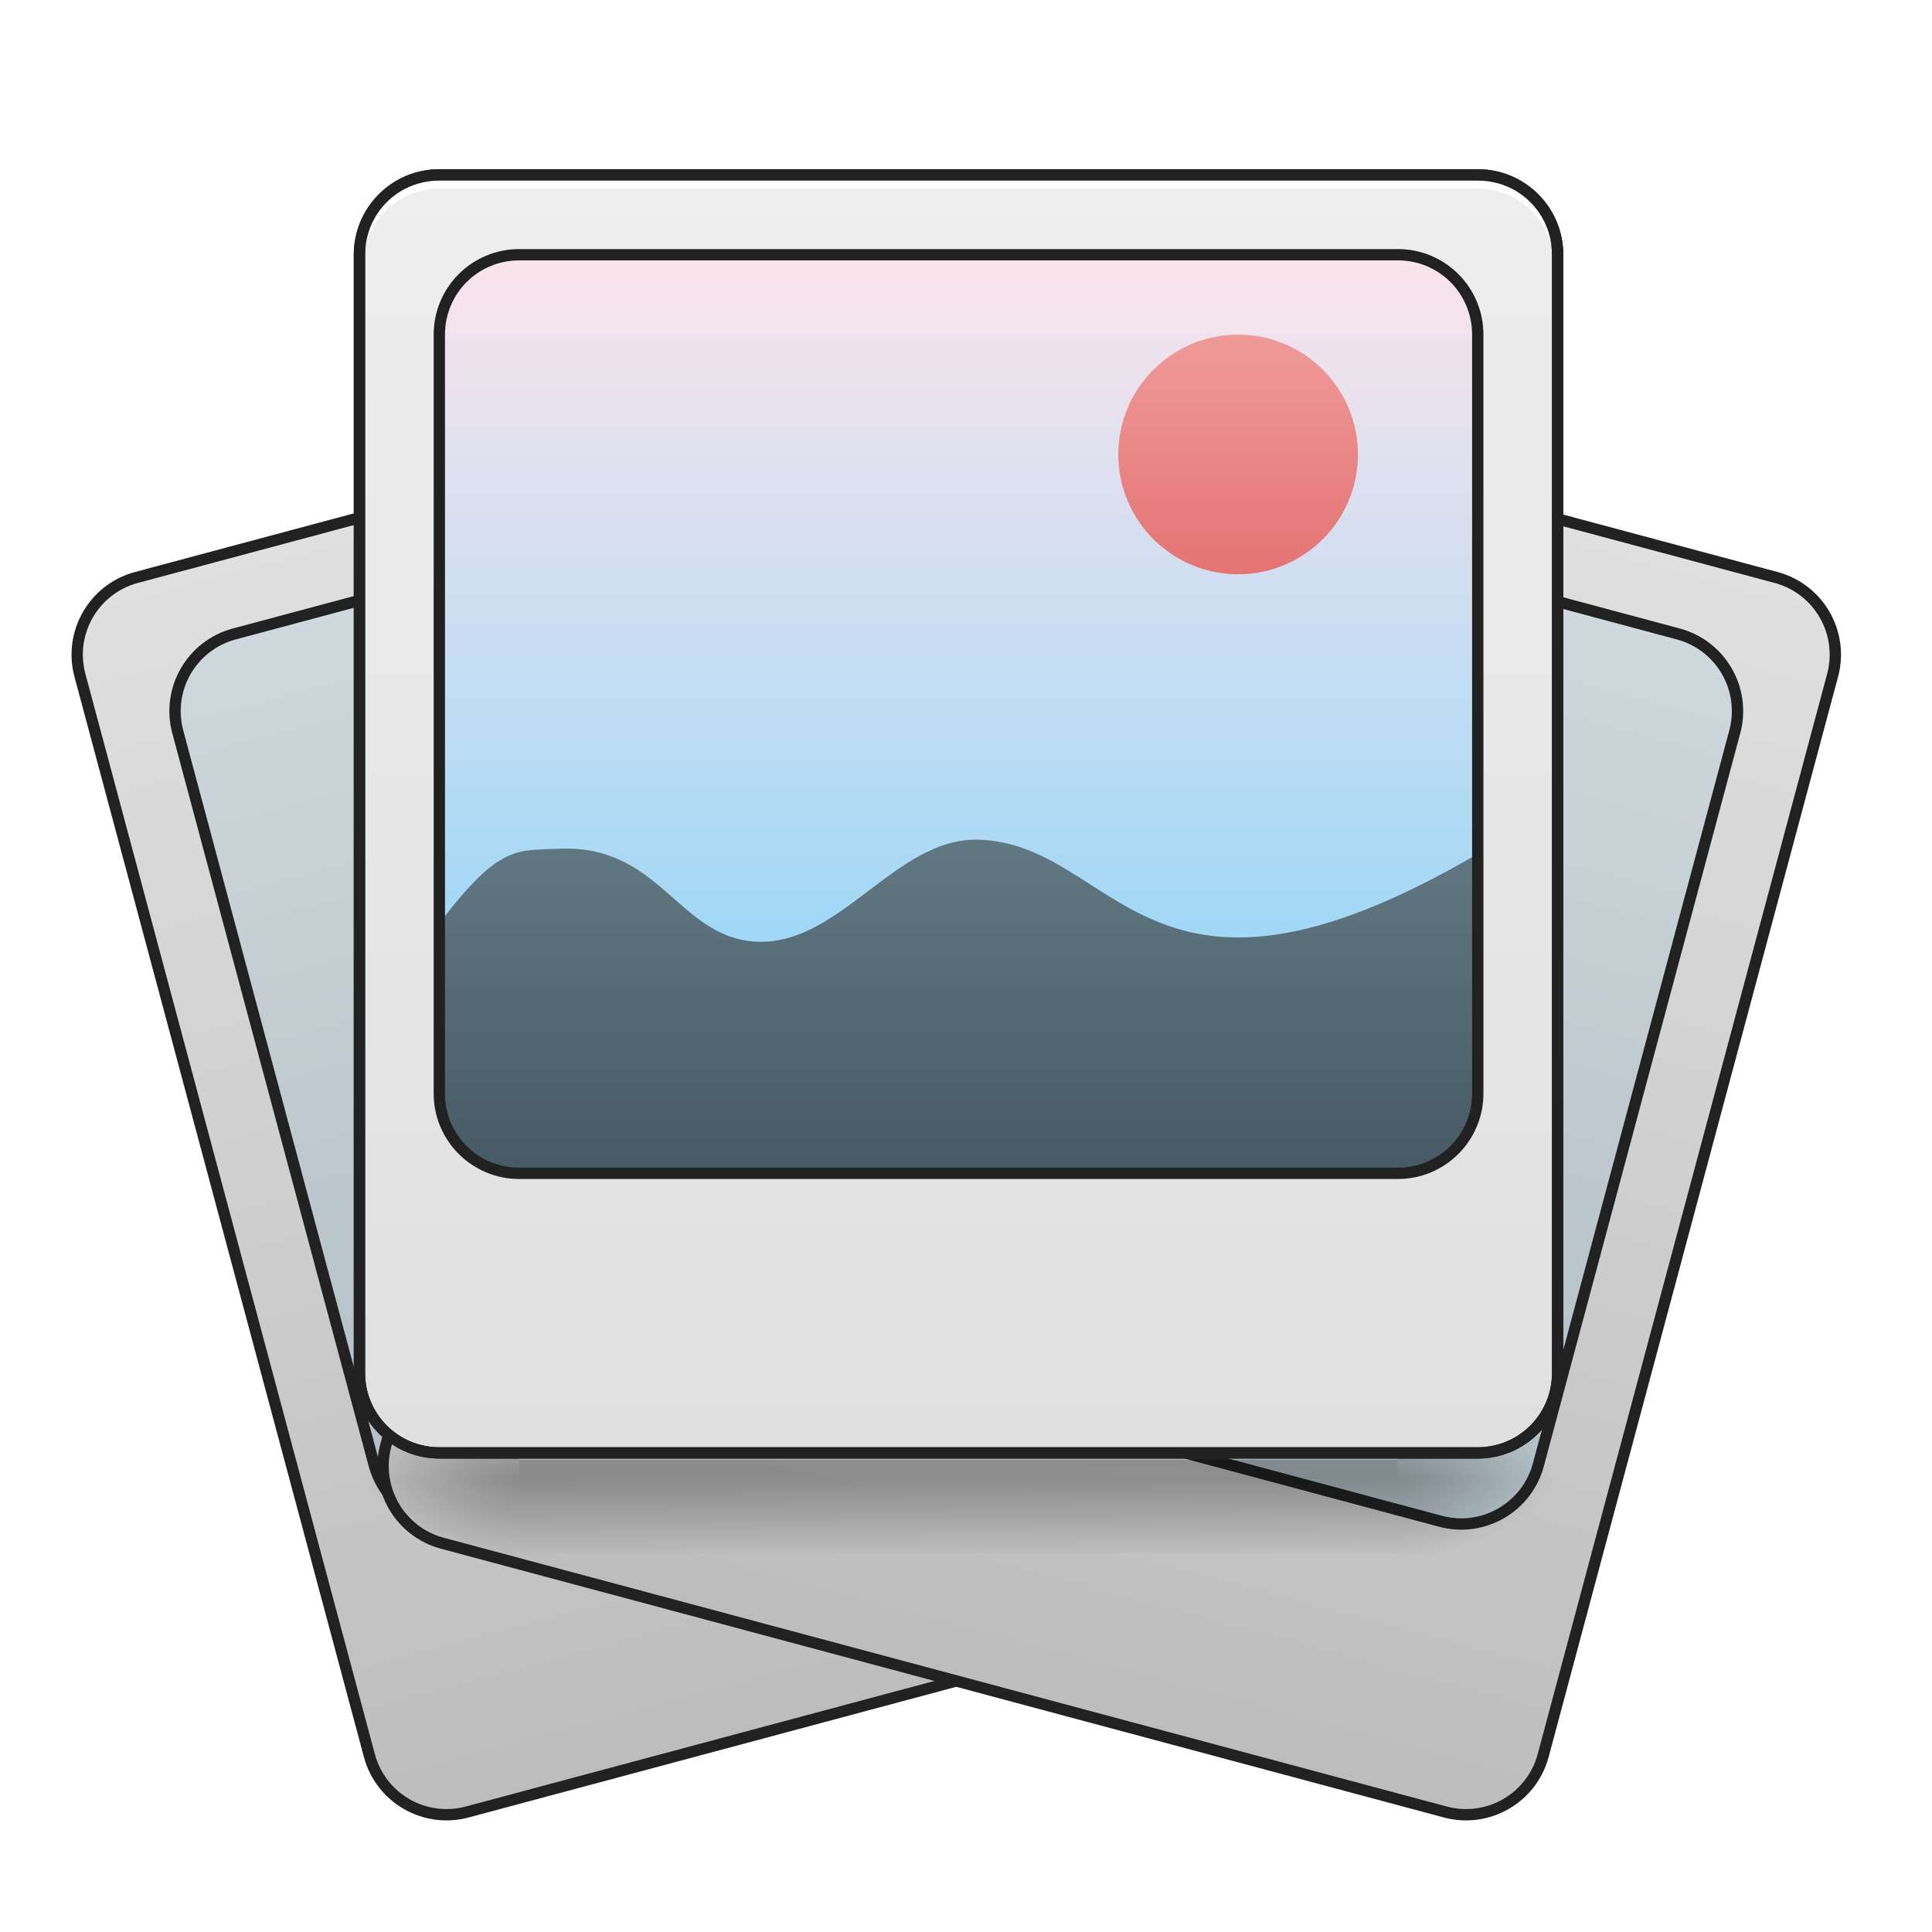
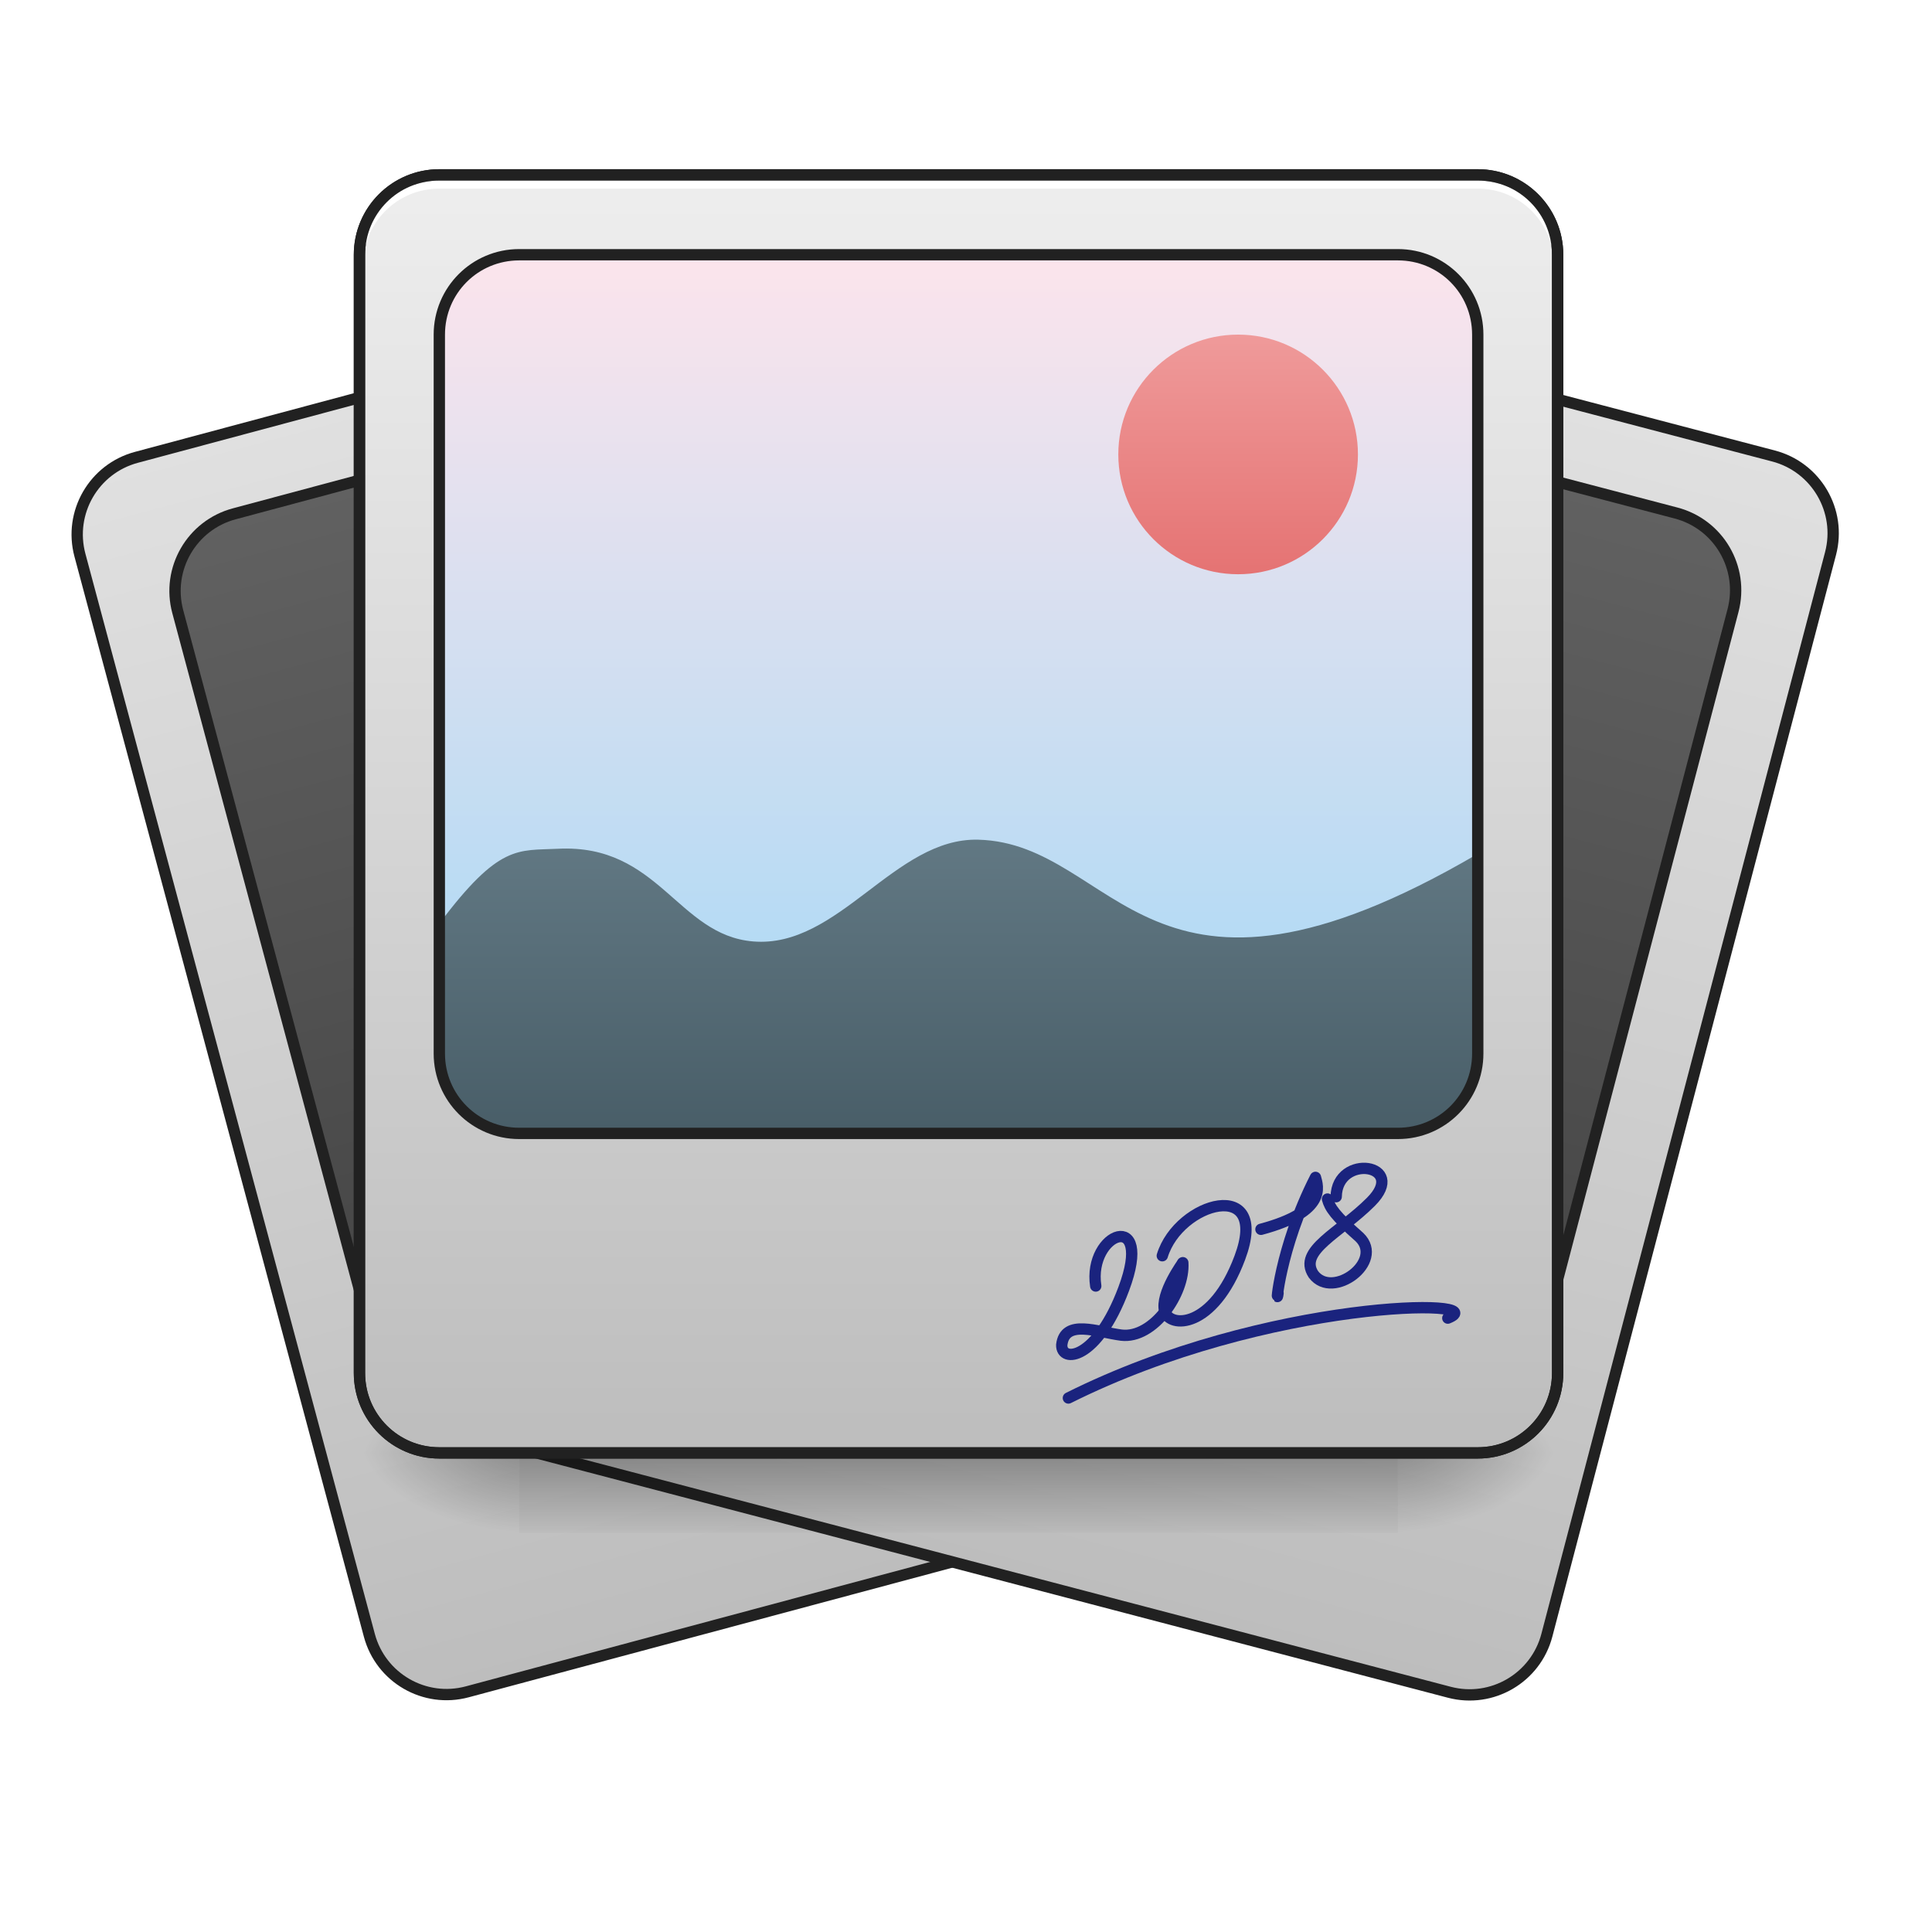
<svg xmlns="http://www.w3.org/2000/svg" width="512pt" height="512pt" viewBox="0 0 512 512" version="1.1">
  <defs>
    <linearGradient id="linear0" gradientUnits="userSpaceOnUse" x1="190.5" y1="-168.667" x2="190.5" y2="170" gradientTransform="matrix(1,0,0,1,74.08337,-0.0000133568)">
      <stop offset="0" style="stop-color:rgb(87.843%,87.843%,87.843%);stop-opacity:1;" />
      <stop offset="1" style="stop-color:rgb(74.118%,74.118%,74.118%);stop-opacity:1;" />
    </linearGradient>
    <linearGradient id="linear1" gradientUnits="userSpaceOnUse" x1="179.917" y1="95.917" x2="179.917" y2="-147.5" gradientTransform="matrix(1,0,0,1,52.91671,-0.0000133568)">
-       <stop offset="0" style="stop-color:rgb(69.02%,74.51%,77.255%);stop-opacity:1;" />
-       <stop offset="1" style="stop-color:rgb(81.176%,84.706%,86.275%);stop-opacity:1;" />
+       <stop offset="0" style="stop-color:rgb(25.882%,25.882%,25.882%);stop-opacity:1;" />
+       <stop offset="1" style="stop-color:rgb(38.039%,38.039%,38.039%);stop-opacity:1;" />
    </linearGradient>
-     <linearGradient id="linear2" gradientUnits="userSpaceOnUse" x1="190.5" y1="-168.667" x2="190.5" y2="170" gradientTransform="matrix(1,0,0,1,74.08337,-0.0000133568)">
+     <linearGradient id="linear2" gradientUnits="userSpaceOnUse" x1="190.5" y1="-168.667" x2="190.5" y2="170" gradientTransform="matrix(1,-0.000000000000000028,0.000000000000000028,1,74.08337,-0.0000133568)">
      <stop offset="0" style="stop-color:rgb(87.843%,87.843%,87.843%);stop-opacity:1;" />
      <stop offset="1" style="stop-color:rgb(74.118%,74.118%,74.118%);stop-opacity:1;" />
    </linearGradient>
-     <linearGradient id="linear3" gradientUnits="userSpaceOnUse" x1="179.917" y1="95.917" x2="179.917" y2="-147.5" gradientTransform="matrix(1,0,0,1,52.91671,-0.0000133568)">
-       <stop offset="0" style="stop-color:rgb(69.02%,74.51%,77.255%);stop-opacity:1;" />
-       <stop offset="1" style="stop-color:rgb(81.176%,84.706%,86.275%);stop-opacity:1;" />
+     <linearGradient id="linear3" gradientUnits="userSpaceOnUse" x1="179.917" y1="95.917" x2="179.917" y2="-147.5" gradientTransform="matrix(1,-0.000000000000000028,0.000000000000000028,1,52.91671,-0.0000133568)">
+       <stop offset="0" style="stop-color:rgb(25.882%,25.882%,25.882%);stop-opacity:1;" />
+       <stop offset="1" style="stop-color:rgb(38.039%,38.039%,38.039%);stop-opacity:1;" />
    </linearGradient>
-     <linearGradient id="linear4" gradientUnits="userSpaceOnUse" x1="254" y1="233.5" x2="254" y2="254.667" gradientTransform="matrix(1.000095,0,0,1.000095,42.33729,158.5707)">
+     <linearGradient id="linear4" gradientUnits="userSpaceOnUse" x1="254" y1="233.5" x2="254" y2="254.667" gradientTransform="matrix(1.000095,0,0,1.000095,42.33729,153.2786)">
      <stop offset="0" style="stop-color:rgb(0%,0%,0%);stop-opacity:0.275;" />
      <stop offset="1" style="stop-color:rgb(0%,0%,0%);stop-opacity:0;" />
    </linearGradient>
-     <radialGradient id="radial0" gradientUnits="userSpaceOnUse" cx="450.909" cy="189.579" fx="450.909" fy="189.579" r="21.167" gradientTransform="matrix(0.00000278673,-1.250119,-2.250215,-0.00000162462,791.753,961.0755)">
+     <radialGradient id="radial0" gradientUnits="userSpaceOnUse" cx="450.909" cy="189.579" fx="450.909" fy="189.579" r="21.167" gradientTransform="matrix(0.00000278673,-1.250119,-2.250215,-0.00000162462,791.7531,954.0193)">
      <stop offset="0" style="stop-color:rgb(0%,0%,0%);stop-opacity:0.314;" />
      <stop offset="0.222" style="stop-color:rgb(0%,0%,0%);stop-opacity:0.275;" />
      <stop offset="1" style="stop-color:rgb(0%,0%,0%);stop-opacity:0;" />
    </radialGradient>
-     <radialGradient id="radial1" gradientUnits="userSpaceOnUse" cx="450.909" cy="189.579" fx="450.909" fy="189.579" r="21.167" gradientTransform="matrix(-0.00000278673,1.250119,2.250215,0.00000162462,-283.7045,-176.8895)">
+     <radialGradient id="radial1" gradientUnits="userSpaceOnUse" cx="450.909" cy="189.579" fx="450.909" fy="189.579" r="21.167" gradientTransform="matrix(-0.00000278673,1.250119,2.250215,0.00000162462,-283.7045,-183.9457)">
      <stop offset="0" style="stop-color:rgb(0%,0%,0%);stop-opacity:0.314;" />
      <stop offset="0.222" style="stop-color:rgb(0%,0%,0%);stop-opacity:0.275;" />
      <stop offset="1" style="stop-color:rgb(0%,0%,0%);stop-opacity:0;" />
    </radialGradient>
-     <radialGradient id="radial2" gradientUnits="userSpaceOnUse" cx="450.909" cy="189.579" fx="450.909" fy="189.579" r="21.167" gradientTransform="matrix(-0.00000278673,-1.250119,2.250215,-0.00000162462,-283.7045,961.0755)">
+     <radialGradient id="radial2" gradientUnits="userSpaceOnUse" cx="450.909" cy="189.579" fx="450.909" fy="189.579" r="21.167" gradientTransform="matrix(-0.00000278673,-1.250119,2.250215,-0.00000162462,-283.7045,954.0193)">
      <stop offset="0" style="stop-color:rgb(0%,0%,0%);stop-opacity:0.314;" />
      <stop offset="0.222" style="stop-color:rgb(0%,0%,0%);stop-opacity:0.275;" />
      <stop offset="1" style="stop-color:rgb(0%,0%,0%);stop-opacity:0;" />
    </radialGradient>
-     <radialGradient id="radial3" gradientUnits="userSpaceOnUse" cx="450.909" cy="189.579" fx="450.909" fy="189.579" r="21.167" gradientTransform="matrix(0.00000278673,1.250119,-2.250215,0.00000162462,791.753,-176.8895)">
+     <radialGradient id="radial3" gradientUnits="userSpaceOnUse" cx="450.909" cy="189.579" fx="450.909" fy="189.579" r="21.167" gradientTransform="matrix(0.00000278673,1.250119,-2.250215,0.00000162462,791.753,-183.9457)">
      <stop offset="0" style="stop-color:rgb(0%,0%,0%);stop-opacity:0.314;" />
      <stop offset="0.222" style="stop-color:rgb(0%,0%,0%);stop-opacity:0.275;" />
      <stop offset="1" style="stop-color:rgb(0%,0%,0%);stop-opacity:0;" />
    </radialGradient>
-     <linearGradient id="linear5" gradientUnits="userSpaceOnUse" x1="190.5" y1="-168.667" x2="190.5" y2="170" gradientTransform="matrix(1,0,0,1,74.08337,-0.0000133568)">
+     <linearGradient id="linear5" gradientUnits="userSpaceOnUse" x1="190.5" y1="-168.667" x2="190.5" y2="170" gradientTransform="matrix(1,0,0,1,74.08337,-0.00001)">
      <stop offset="0" style="stop-color:rgb(93.333%,93.333%,93.333%);stop-opacity:1;" />
-       <stop offset="1" style="stop-color:rgb(87.843%,87.843%,87.843%);stop-opacity:1;" />
+       <stop offset="1" style="stop-color:rgb(74.118%,74.118%,74.118%);stop-opacity:1;" />
    </linearGradient>
-     <linearGradient id="linear6" gradientUnits="userSpaceOnUse" x1="201.083" y1="95.917" x2="201.083" y2="-147.5" gradientTransform="matrix(1.000095,0,0,1.000095,52.92176,215.0205)">
+     <linearGradient id="linear6" gradientUnits="userSpaceOnUse" x1="201.083" y1="170" x2="201.083" y2="-147.5" gradientTransform="matrix(1.000095,0,0,1.000095,52.92176,215.0205)">
      <stop offset="0" style="stop-color:rgb(50.588%,83.137%,98.039%);stop-opacity:1;" />
      <stop offset="1" style="stop-color:rgb(98.824%,89.412%,92.549%);stop-opacity:1;" />
    </linearGradient>
    <linearGradient id="linear7" gradientUnits="userSpaceOnUse" x1="960" y1="1615.118" x2="960" y2="1015.118" gradientTransform="matrix(0.264609,0,0,0.264609,84.67473,-116.4275)">
      <stop offset="0" style="stop-color:rgb(27.059%,35.294%,39.216%);stop-opacity:1;" />
      <stop offset="1" style="stop-color:rgb(47.059%,56.471%,61.176%);stop-opacity:1;" />
    </linearGradient>
    <linearGradient id="linear8" gradientUnits="userSpaceOnUse" x1="359.833" y1="-20.5" x2="359.833" y2="-105.167" gradientTransform="matrix(0.750072,0,0,0.750072,58.21389,167.5577)">
      <stop offset="0" style="stop-color:rgb(89.804%,45.098%,45.098%);stop-opacity:1;" />
      <stop offset="1" style="stop-color:rgb(93.725%,60.392%,60.392%);stop-opacity:1;" />
    </linearGradient>
  </defs>
  <g id="surface1">
-     <path style="fill-rule:nonzero;fill:url(#linear0);stroke-width:3;stroke-linecap:round;stroke-linejoin:miter;stroke:rgb(12.941%,12.941%,12.941%);stroke-opacity:1;stroke-miterlimit:4;" d="M 116.415 -168.668 L 391.582 -168.666 C 403.272 -168.667 412.75 -159.188 412.748 -147.499 L 412.751 148.834 C 412.749 160.523 403.275 169.998 391.584 170 L 116.417 170.001 C 104.727 169.999 95.248 160.524 95.251 148.834 L 95.252 -147.501 C 95.251 -159.192 104.728 -168.666 116.415 -168.668 Z M 116.415 -168.668 " transform="matrix(0.966018,-0.258844,0.258844,0.966018,-32.652,346.1089)" />
-     <path style="fill-rule:nonzero;fill:url(#linear1);stroke-width:3;stroke-linecap:round;stroke-linejoin:miter;stroke:rgb(12.941%,12.941%,12.941%);stroke-opacity:1;stroke-miterlimit:4;" d="M 137.585 -147.5 L 370.415 -147.499 C 382.105 -147.501 391.583 -138.022 391.585 -126.332 L 391.583 74.751 C 391.584 86.441 382.106 95.916 370.416 95.917 L 137.582 95.915 C 125.892 95.916 116.417 86.439 116.416 74.748 L 116.418 -126.334 C 116.417 -138.025 125.895 -147.499 137.585 -147.5 Z M 137.585 -147.5 " transform="matrix(0.966018,-0.258844,0.258844,0.966018,-32.652,346.1089)" />
-     <path style="fill-rule:nonzero;fill:url(#linear2);stroke-width:3;stroke-linecap:round;stroke-linejoin:miter;stroke:rgb(12.941%,12.941%,12.941%);stroke-opacity:1;stroke-miterlimit:4;" d="M 116.417 -168.665 L 391.584 -168.668 C 403.274 -168.667 412.748 -159.191 412.75 -147.502 L 412.752 148.834 C 412.751 160.524 403.272 169.999 391.582 170.001 L 116.418 169.999 C 104.728 169.998 95.25 160.524 95.252 148.833 L 95.251 -147.499 C 95.249 -159.188 104.727 -168.667 116.417 -168.665 Z M 116.417 -168.665 " transform="matrix(0.966018,0.258844,-0.258844,0.966018,48.75588,214.6163)" />
-     <path style="fill-rule:nonzero;fill:url(#linear3);stroke-width:3;stroke-linecap:round;stroke-linejoin:miter;stroke:rgb(12.941%,12.941%,12.941%);stroke-opacity:1;stroke-miterlimit:4;" d="M 137.584 -147.499 L 370.418 -147.501 C 382.108 -147.5 391.582 -138.025 391.584 -126.335 L 391.583 74.749 C 391.581 86.439 382.107 95.917 370.417 95.915 L 137.583 95.917 C 125.892 95.916 116.419 86.441 116.416 74.751 L 116.418 -126.332 C 116.415 -138.022 125.893 -147.501 137.584 -147.499 Z M 137.584 -147.499 " transform="matrix(0.966018,0.258844,-0.258844,0.966018,48.75588,214.6163)" />
-     <path style=" stroke:none;fill-rule:nonzero;fill:url(#linear4);" d="M 137.598 386.801 L 370.453 386.801 L 370.453 411.496 L 137.598 411.496 Z M 137.598 386.801 " />
-     <path style=" stroke:none;fill-rule:nonzero;fill:url(#radial0);" d="M 370.453 392.094 L 412.789 392.094 L 412.789 370.926 L 370.453 370.926 Z M 370.453 392.094 " />
-     <path style=" stroke:none;fill-rule:nonzero;fill:url(#radial1);" d="M 137.598 392.094 L 95.258 392.094 L 95.258 413.262 L 137.598 413.262 Z M 137.598 392.094 " />
-     <path style=" stroke:none;fill-rule:nonzero;fill:url(#radial2);" d="M 137.598 392.094 L 95.258 392.094 L 95.258 370.926 L 137.598 370.926 Z M 137.598 392.094 " />
-     <path style=" stroke:none;fill-rule:nonzero;fill:url(#radial3);" d="M 370.453 392.094 L 412.789 392.094 L 412.789 413.262 L 370.453 413.262 Z M 370.453 392.094 " />
+     <path style="fill-rule:nonzero;fill:url(#linear0);stroke-width:3;stroke-linecap:round;stroke-linejoin:miter;stroke:rgb(12.941%,12.941%,12.941%);stroke-opacity:1;stroke-miterlimit:4;" d="M 116.415 -168.666 L 391.582 -168.667 C 403.273 -168.669 412.751 -159.19 412.748 -147.5 L 412.751 148.832 C 412.749 160.522 403.274 170.001 391.584 170.002 L 116.417 169.999 C 104.727 170.001 95.249 160.522 95.251 148.833 L 95.252 -147.499 C 95.25 -159.189 104.729 -168.667 116.415 -168.666 Z M 116.415 -168.666 " transform="matrix(0.966018,-0.258844,0.258844,0.966018,-32.652,314.2668)" />
+     <path style="fill-rule:nonzero;fill:url(#linear1);stroke-width:3;stroke-linecap:round;stroke-linejoin:miter;stroke:rgb(12.941%,12.941%,12.941%);stroke-opacity:1;stroke-miterlimit:4;" d="M 137.585 -147.498 L 370.415 -147.501 C 382.105 -147.499 391.584 -138.024 391.585 -126.333 L 391.583 74.749 C 391.584 86.44 382.106 95.918 370.416 95.915 L 137.582 95.917 C 125.892 95.915 116.417 86.441 116.416 74.751 L 116.418 -126.332 C 116.416 -138.023 125.895 -147.501 137.585 -147.498 Z M 137.585 -147.498 " transform="matrix(0.966018,-0.258844,0.258844,0.966018,-32.652,314.2668)" />
+     <path style="fill-rule:nonzero;fill:url(#linear2);stroke-width:3;stroke-linecap:round;stroke-linejoin:miter;stroke:rgb(12.941%,12.941%,12.941%);stroke-opacity:1;stroke-miterlimit:4;" d="M 116.416 -168.665 L 391.582 -168.668 C 403.273 -168.666 412.751 -159.191 412.749 -147.5 L 412.752 148.834 C 412.749 160.524 403.273 169.999 391.584 170 L 116.416 170 C 104.726 170.001 95.25 160.522 95.249 148.832 L 95.251 -147.499 C 95.25 -159.189 104.725 -168.667 116.416 -168.665 Z M 116.416 -168.665 " transform="matrix(0.967379,0.253709,-0.253709,0.967379,48.40671,184.662)" />
+     <path style="fill-rule:nonzero;fill:url(#linear3);stroke-width:3;stroke-linecap:round;stroke-linejoin:miter;stroke:rgb(12.941%,12.941%,12.941%);stroke-opacity:1;stroke-miterlimit:4;" d="M 137.585 -147.501 L 370.419 -147.499 C 382.108 -147.5 391.583 -138.025 391.584 -126.335 L 391.581 74.749 C 391.582 86.438 382.108 95.917 370.418 95.918 L 137.584 95.916 C 125.894 95.917 116.415 86.439 116.418 74.748 L 116.417 -126.335 C 116.416 -138.024 125.895 -147.5 137.585 -147.501 Z M 137.585 -147.501 " transform="matrix(0.967379,0.253709,-0.253709,0.967379,48.40671,184.662)" />
+     <path style=" stroke:none;fill-rule:nonzero;fill:url(#linear4);" d="M 137.598 381.508 L 370.453 381.508 L 370.453 406.207 L 137.598 406.207 Z M 137.598 381.508 " />
+     <path style=" stroke:none;fill-rule:nonzero;fill:url(#radial0);" d="M 370.453 385.035 L 412.789 385.035 L 412.789 363.867 L 370.453 363.867 Z M 370.453 385.035 " />
+     <path style=" stroke:none;fill-rule:nonzero;fill:url(#radial1);" d="M 137.598 385.035 L 95.258 385.035 L 95.258 406.207 L 137.598 406.207 Z M 137.598 385.035 " />
+     <path style=" stroke:none;fill-rule:nonzero;fill:url(#radial2);" d="M 137.598 385.035 L 95.258 385.035 L 95.258 363.867 L 137.598 363.867 Z M 137.598 385.035 " />
+     <path style=" stroke:none;fill-rule:nonzero;fill:url(#radial3);" d="M 370.453 385.035 L 412.789 385.035 L 412.789 406.207 L 370.453 406.207 Z M 370.453 385.035 " />
    <path style="fill-rule:nonzero;fill:url(#linear5);stroke-width:3;stroke-linecap:round;stroke-linejoin:miter;stroke:rgb(12.941%,12.941%,12.941%);stroke-opacity:1;stroke-miterlimit:4;" d="M 116.419 -168.668 L 391.584 -168.668 C 403.274 -168.668 412.75 -159.189 412.75 -147.499 L 412.75 148.832 C 412.75 160.523 403.274 169.998 391.584 169.998 L 116.419 169.998 C 104.728 169.998 95.249 160.523 95.249 148.832 L 95.249 -147.499 C 95.249 -159.189 104.728 -168.668 116.419 -168.668 Z M 116.419 -168.668 " transform="matrix(1.000095,0,0,1.000095,0,215.0205)" />
-     <path style=" stroke:none;fill-rule:nonzero;fill:url(#linear6);" d="M 137.598 67.508 L 370.453 67.508 C 382.145 67.508 391.621 76.984 391.621 88.676 L 391.621 289.777 C 391.621 301.469 382.145 310.945 370.453 310.945 L 137.598 310.945 C 125.906 310.945 116.43 301.469 116.43 289.777 L 116.43 88.676 C 116.43 76.984 125.906 67.508 137.598 67.508 Z M 137.598 67.508 " />
-     <path style=" stroke:none;fill-rule:nonzero;fill:url(#linear7);" d="M 116.43 244.758 L 116.43 289.777 C 116.43 301.504 125.867 310.945 137.598 310.945 L 370.453 310.945 C 382.18 310.945 391.621 301.504 391.621 289.777 L 391.621 226.273 C 303.617 277.773 296.34 223.523 259.25 222.527 C 237.066 221.934 222.27 251.391 199.582 249.492 C 179.5 247.812 174.641 223.59 147.875 224.93 C 137.227 225.465 132.305 223.59 116.43 244.758 Z M 116.43 244.758 " />
+     <path style=" stroke:none;fill-rule:nonzero;fill:url(#linear6);" d="M 137.598 67.508 L 370.453 67.508 C 382.145 67.508 391.621 76.984 391.621 88.676 L 391.621 279.191 C 391.621 290.883 382.145 300.363 370.453 300.363 L 137.598 300.363 C 125.906 300.363 116.43 290.883 116.43 279.191 L 116.43 88.676 C 116.43 76.984 125.906 67.508 137.598 67.508 Z M 137.598 67.508 " />
+     <path style=" stroke:none;fill-rule:nonzero;fill:url(#linear7);" d="M 116.43 244.758 L 116.43 279.062 C 116.43 290.793 125.867 300.234 137.598 300.234 L 370.453 300.234 C 382.18 300.234 391.621 290.793 391.621 279.062 L 391.621 226.273 C 303.617 277.773 296.34 223.523 259.25 222.527 C 237.066 221.934 222.27 251.391 199.582 249.492 C 179.5 247.812 174.641 223.59 147.875 224.93 C 137.227 225.465 132.305 223.59 116.43 244.758 Z M 116.43 244.758 " />
    <path style="fill-rule:nonzero;fill:rgb(90.196%,90.196%,90.196%);fill-opacity:0.588;stroke-width:2;stroke-linecap:butt;stroke-linejoin:miter;stroke:rgb(100%,100%,100%);stroke-opacity:1;stroke-miterlimit:4;" d="M 116.419 -168.668 C 104.689 -168.668 95.249 -159.228 95.249 -147.499 L 95.249 -144.854 C 95.249 -156.58 104.689 -166.02 116.419 -166.02 L 391.584 -166.02 C 403.309 -166.02 412.75 -156.58 412.75 -144.854 L 412.75 -147.499 C 412.75 -159.228 403.309 -168.668 391.584 -168.668 Z M 116.419 -168.668 " transform="matrix(1.000095,0,0,1.000095,0,215.0205)" />
    <path style=" stroke:none;fill-rule:nonzero;fill:rgb(12.941%,12.941%,12.941%);fill-opacity:1;" d="M 116.43 44.84 C 103.895 44.84 93.758 54.973 93.758 67.508 L 93.758 363.867 C 93.758 376.402 103.895 386.535 116.43 386.535 L 391.621 386.535 C 404.152 386.535 414.289 376.402 414.289 363.867 L 414.289 67.508 C 414.289 54.973 404.152 44.84 391.621 44.84 Z M 116.43 47.84 L 391.621 47.84 C 402.543 47.84 411.289 56.586 411.289 67.508 L 411.289 363.867 C 411.289 374.793 402.543 383.535 391.621 383.535 L 116.43 383.535 C 105.504 383.535 96.762 374.793 96.762 363.867 L 96.762 67.508 C 96.762 56.586 105.504 47.84 116.43 47.84 Z M 116.43 47.84 " />
-     <path style=" stroke:none;fill-rule:nonzero;fill:rgb(12.941%,12.941%,12.941%);fill-opacity:1;" d="M 137.598 66.008 C 125.066 66.008 114.926 76.141 114.926 88.676 L 114.926 289.777 C 114.926 302.309 125.066 312.445 137.598 312.445 L 370.453 312.445 C 382.984 312.445 393.121 302.309 393.121 289.777 L 393.121 88.676 C 393.121 76.141 382.984 66.008 370.453 66.008 Z M 137.598 69.008 L 370.453 69.008 C 381.375 69.008 390.121 77.754 390.121 88.676 L 390.121 289.777 C 390.121 300.699 381.375 309.445 370.453 309.445 L 137.598 309.445 C 126.676 309.445 117.926 300.699 117.926 289.777 L 117.926 88.676 C 117.926 77.754 126.676 69.008 137.598 69.008 Z M 137.598 69.008 " />
    <path style=" stroke:none;fill-rule:nonzero;fill:url(#linear8);" d="M 328.113 88.676 C 345.652 88.676 359.867 102.891 359.867 120.43 C 359.867 137.965 345.652 152.18 328.113 152.18 C 310.578 152.18 296.363 137.965 296.363 120.43 C 296.363 102.891 310.578 88.676 328.113 88.676 Z M 328.113 88.676 " />
+     <path style=" stroke:none;fill-rule:nonzero;fill:rgb(12.941%,12.941%,12.941%);fill-opacity:1;" d="M 137.598 66.008 C 125.066 66.008 114.926 76.141 114.926 88.676 L 114.926 279.191 C 114.926 291.727 125.066 301.863 137.598 301.863 L 370.453 301.863 C 382.984 301.863 393.121 291.727 393.121 279.191 L 393.121 88.676 C 393.121 76.141 382.984 66.008 370.453 66.008 Z M 137.598 69.008 L 370.453 69.008 C 381.375 69.008 390.121 77.754 390.121 88.676 L 390.121 279.191 C 390.121 290.113 381.375 298.863 370.453 298.863 L 137.598 298.863 C 126.676 298.863 117.926 290.113 117.926 279.191 L 117.926 88.676 C 117.926 77.754 126.676 69.008 137.598 69.008 Z M 137.598 69.008 " />
+     <path style="fill:none;stroke-width:3;stroke-linecap:round;stroke-linejoin:round;stroke:rgb(10.196%,13.725%,49.412%);stroke-opacity:1;stroke-miterlimit:4;" d="M 221.563 136.359 C 219.396 122.107 237.031 115.615 228.981 137.121 C 221.895 156.053 212.392 156.822 212.556 151.959 C 213.353 145.027 221.97 148.546 228.352 149.378 C 236.863 150.393 245.159 138.281 244.635 130.176 " transform="matrix(1.000095,0,0,1.000095,68.79823,204.4362)" />
+     <path style="fill:none;stroke-width:3;stroke-linecap:round;stroke-linejoin:round;stroke:rgb(10.196%,13.725%,49.412%);stroke-opacity:1;stroke-miterlimit:4;" d="M 239.198 128.337 C 243.589 113.975 267.789 107.374 259.739 128.88 C 252.654 147.808 241.065 147.616 239.831 143.003 C 238.593 138.39 244.737 130.094 244.635 130.176 " transform="matrix(1.000095,0,0,1.000095,68.79823,204.4362)" />
+     <path style="fill:none;stroke-width:3;stroke-linecap:round;stroke-linejoin:round;stroke:rgb(10.196%,13.725%,49.412%);stroke-opacity:1;stroke-miterlimit:4;" d="M 265.34 121.333 C 283.015 116.619 280.405 109.878 279.788 107.573 C 270.067 126.661 269.192 143.238 269.875 138.25 " transform="matrix(1.000095,0,0,1.000095,68.79823,204.4362)" />
+     <path style="fill:none;stroke-width:3;stroke-linecap:round;stroke-linejoin:round;stroke:rgb(10.196%,13.725%,49.412%);stroke-opacity:1;stroke-miterlimit:4;" d="M 285.28 112.694 C 285.471 101.105 304.489 104.011 294.471 114.057 C 286.213 122.333 275.093 126.962 279.253 133.266 C 284.389 140.129 298.123 129.856 291.447 123.404 C 284.979 117.721 283.593 115.619 282.972 113.311 " transform="matrix(1.000095,0,0,1.000095,68.79823,204.4362)" />
+     <path style="fill:none;stroke-width:3;stroke-linecap:round;stroke-linejoin:round;stroke:rgb(10.196%,13.725%,49.412%);stroke-opacity:1;stroke-miterlimit:4;" d="M 214.314 166.032 C 267.231 139.574 328.084 139.574 314.855 144.866 " transform="matrix(1.000095,0,0,1.000095,68.79823,204.4362)" />
  </g>
</svg>
